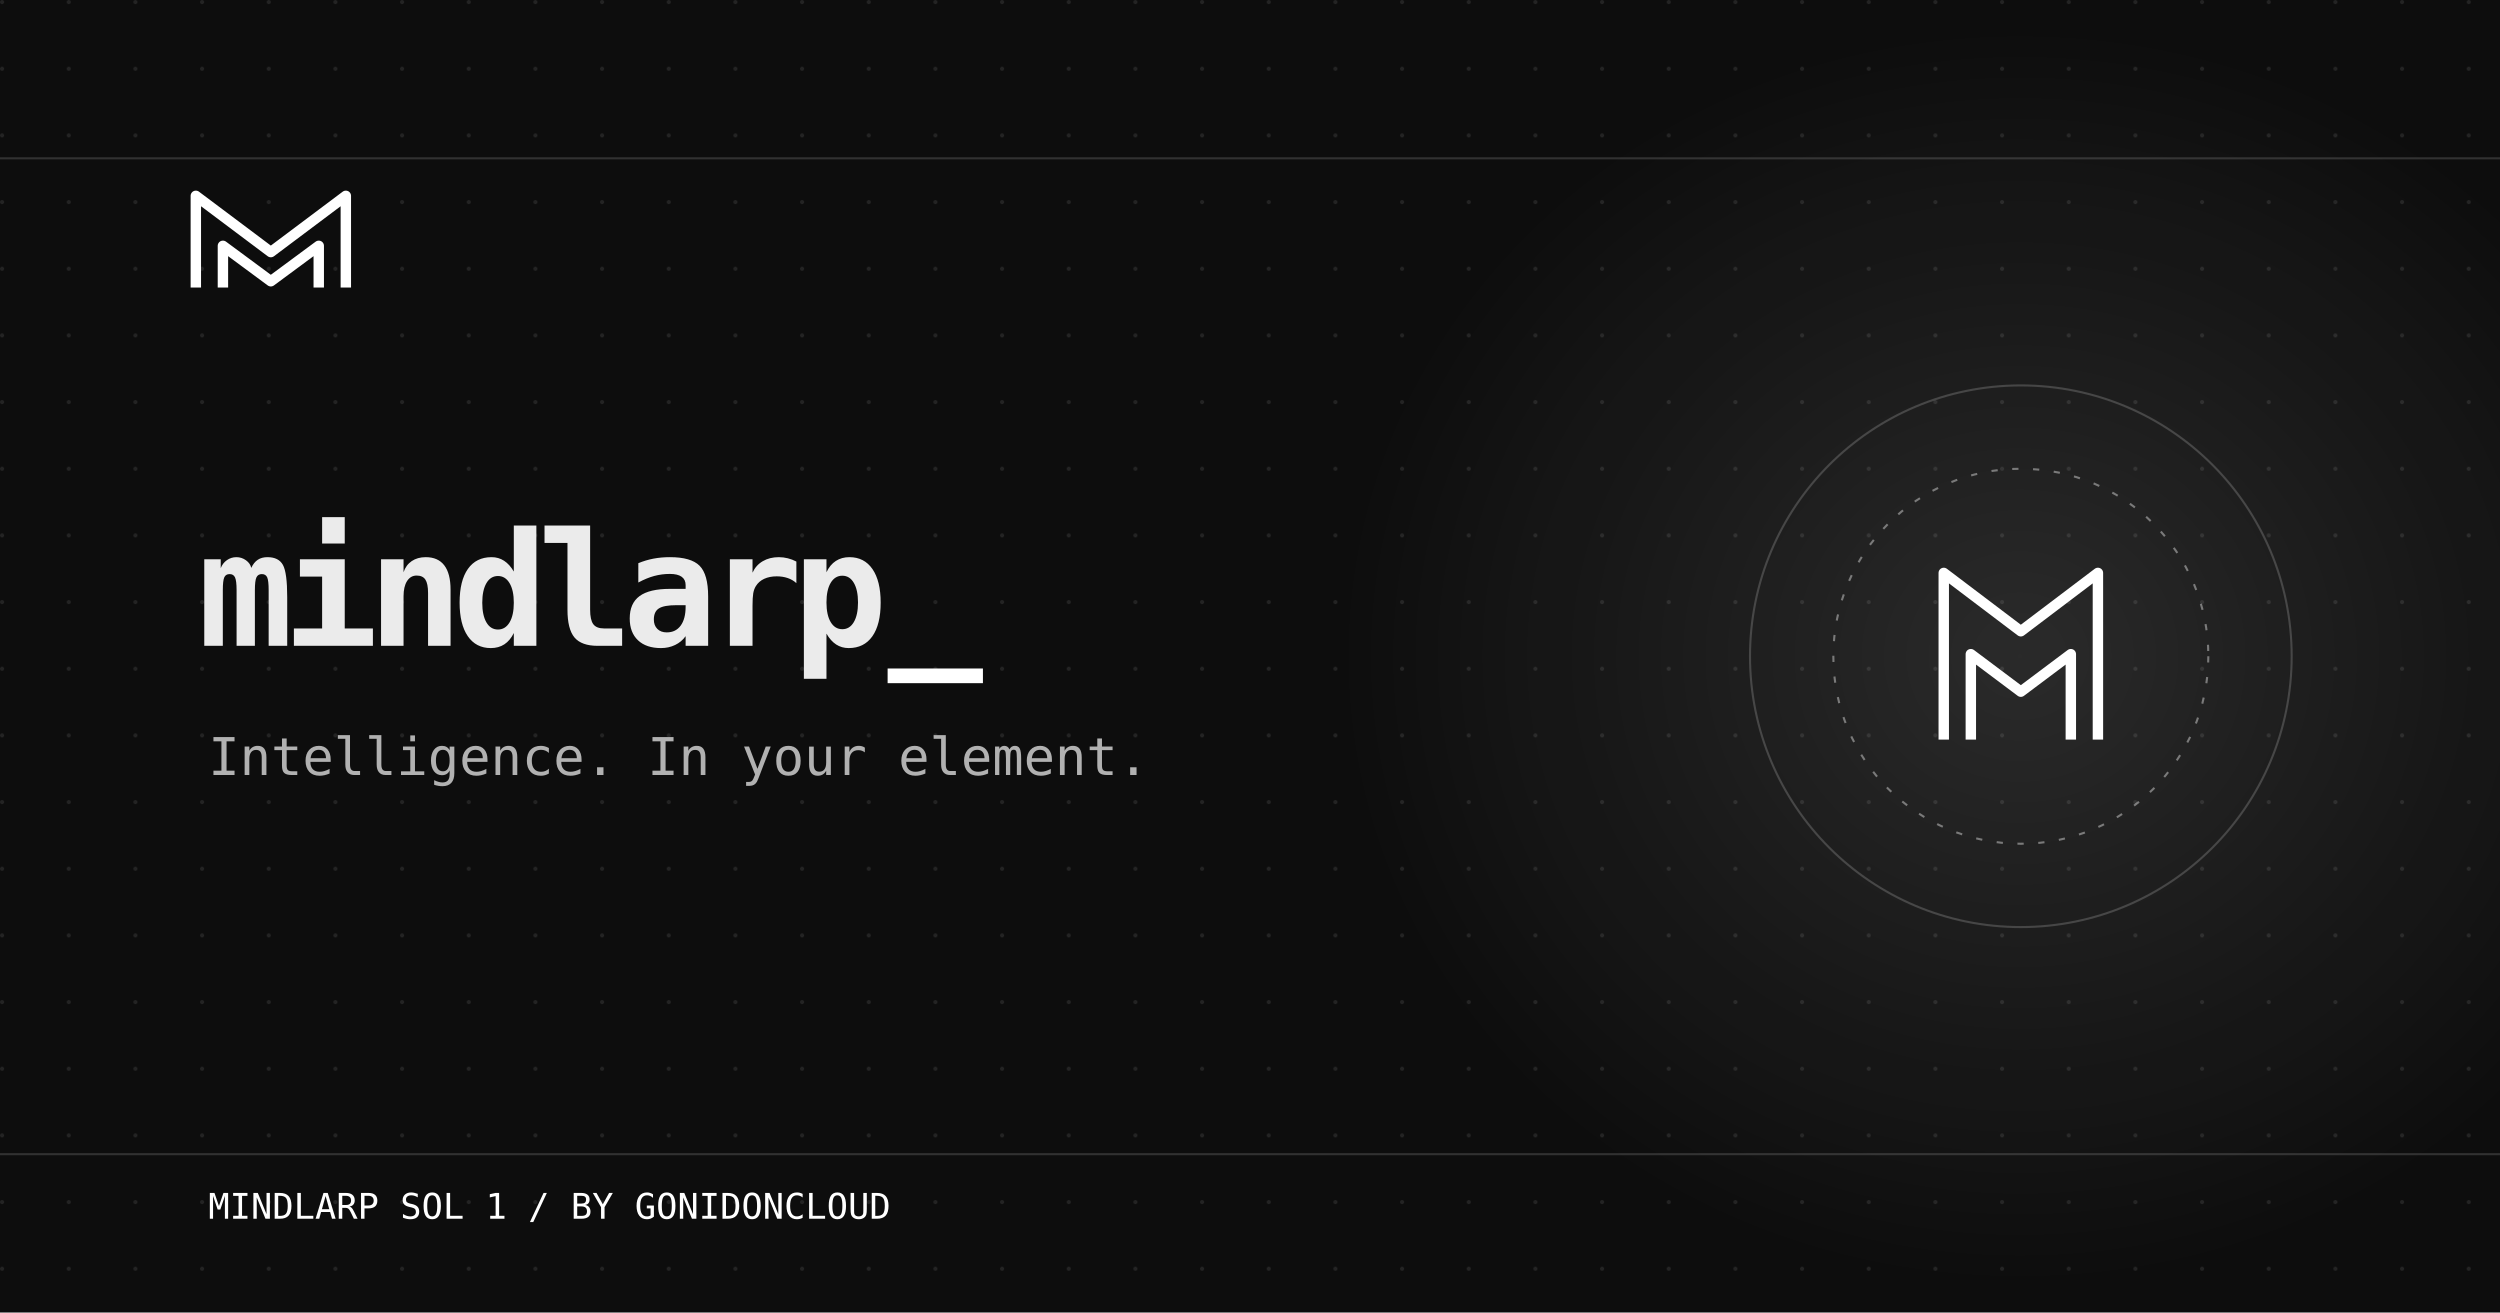
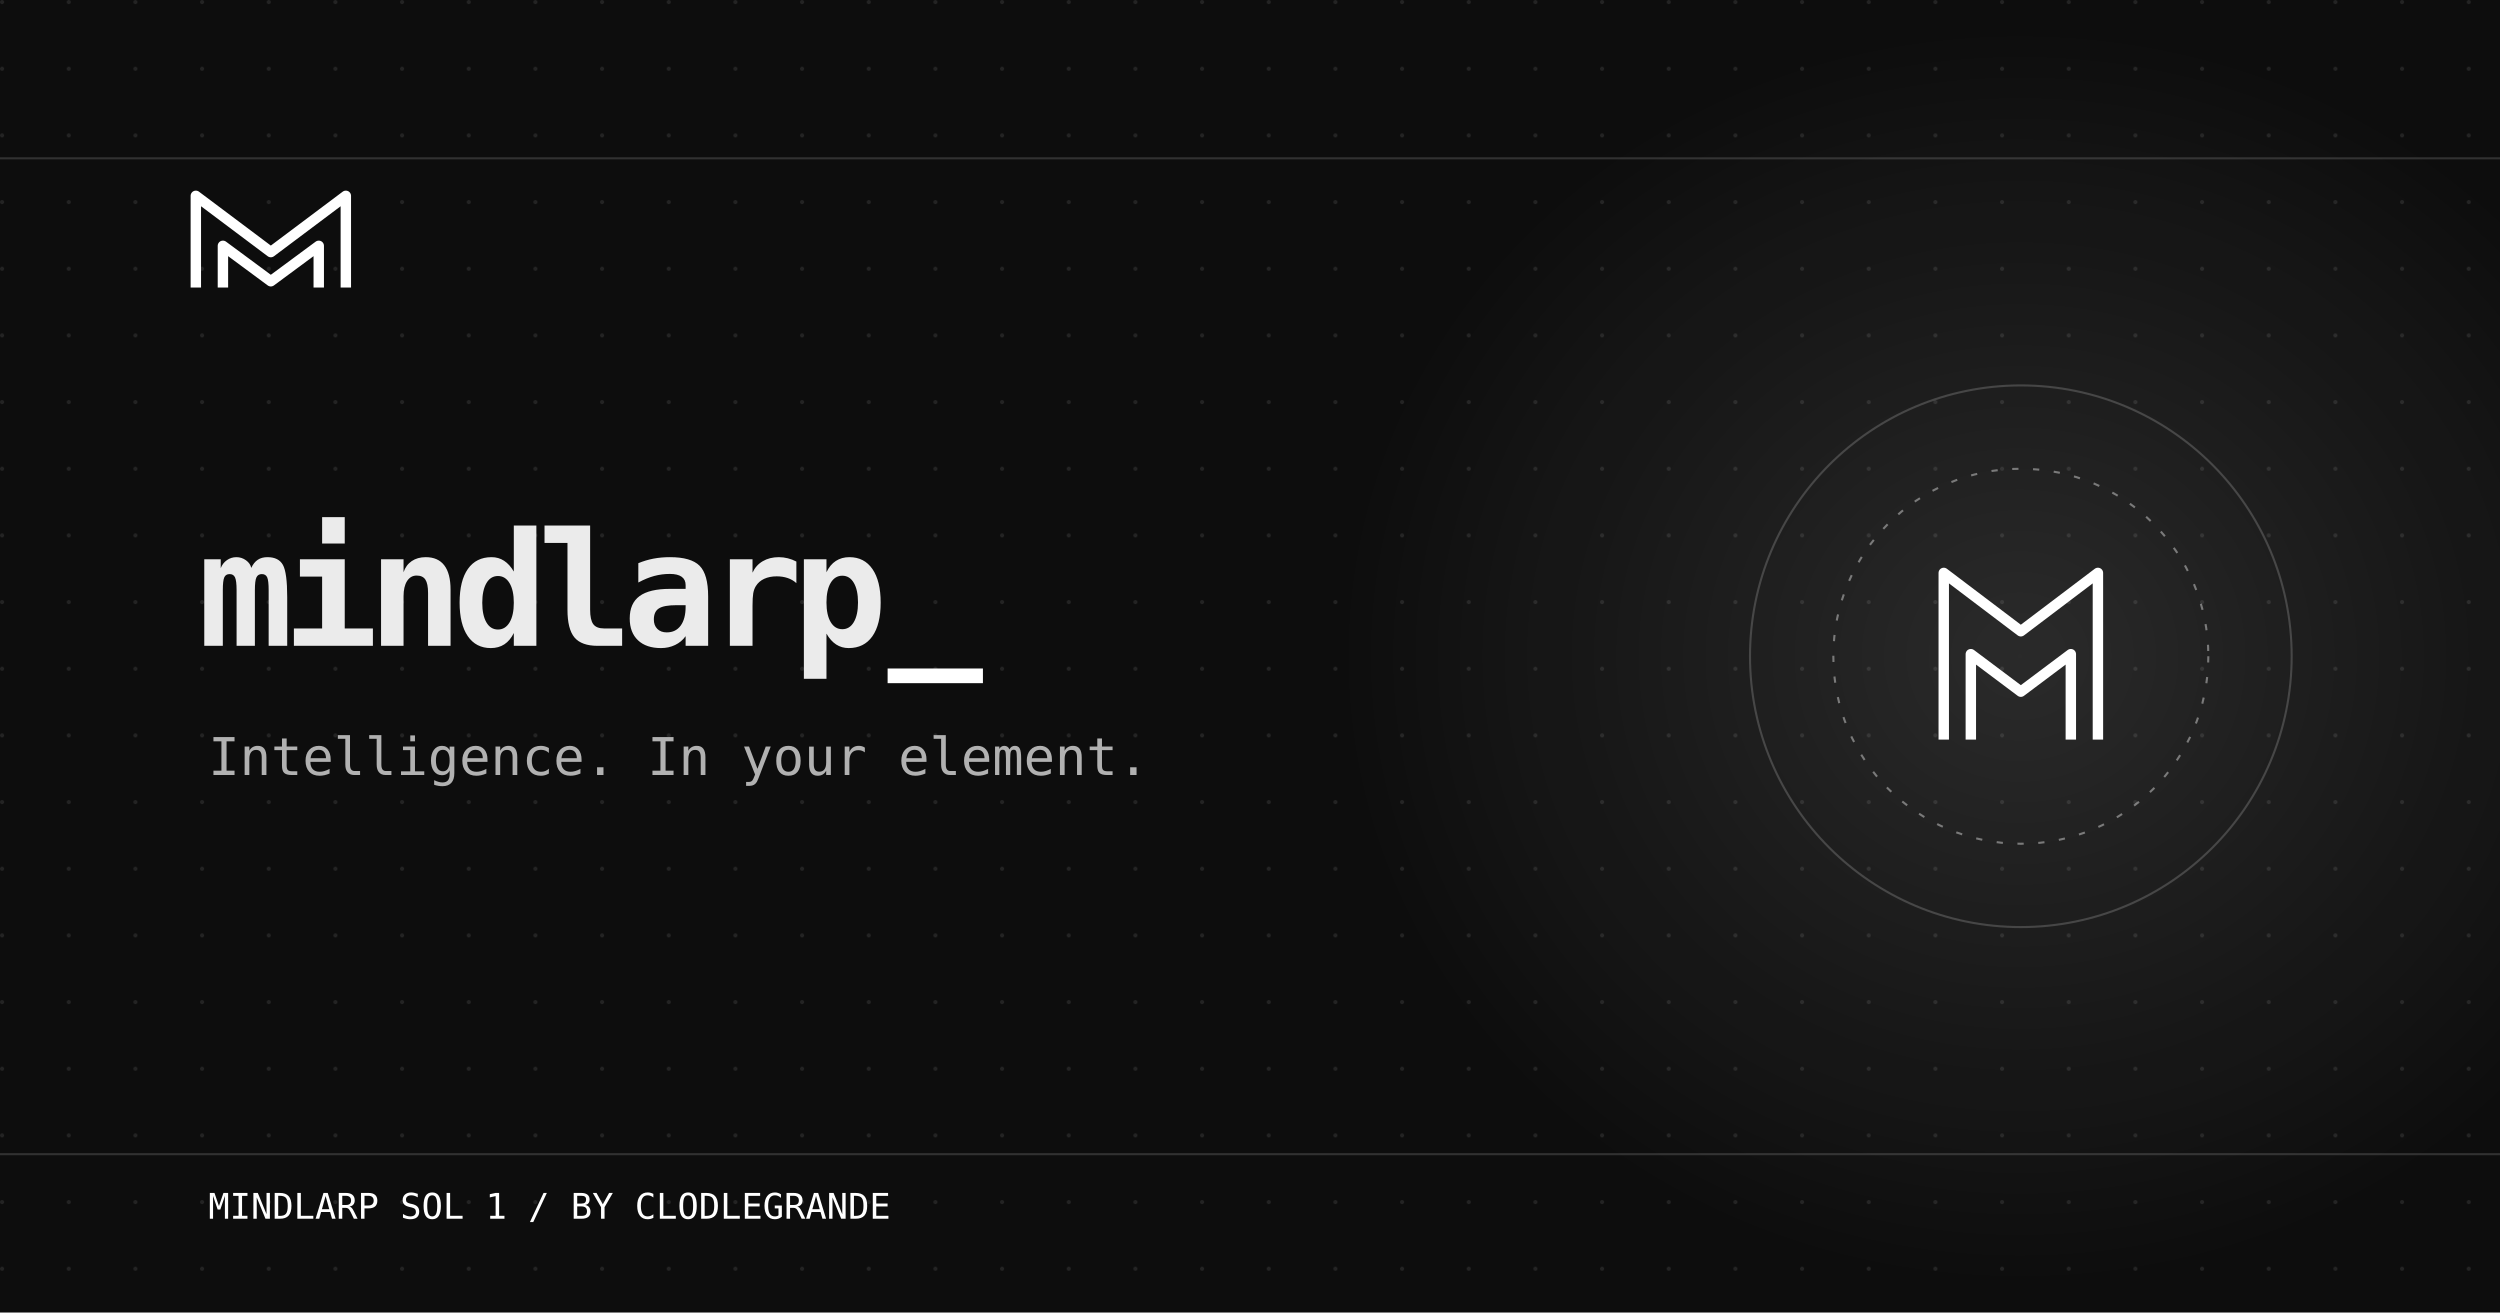
<svg xmlns="http://www.w3.org/2000/svg" width="1200" height="630" viewBox="0 0 1200 630">
  <defs>
    <pattern id="dots" width="32" height="32" patternUnits="userSpaceOnUse">
      <circle cx="1" cy="1" r="1" fill="#ffffff" opacity=".09" />
    </pattern>
    <radialGradient id="glow">
      <stop stop-color="#ffffff" stop-opacity=".12" />
      <stop offset="1" stop-color="#ffffff" stop-opacity="0" />
    </radialGradient>
  </defs>
  <rect width="1200" height="630" fill="#0d0d0d" />
  <rect width="1200" height="630" fill="url(#dots)" />
  <ellipse cx="970" cy="315" rx="330" ry="300" fill="url(#glow)" />
  <path d="M0 76h1200M0 554h1200" stroke="#ffffff" opacity=".15" />
  <path d="M94 138V94l36 27 36-27v44M107 138v-20l23 17 23-17v20" fill="none" stroke="#ffffff" stroke-width="5" stroke-linejoin="round" />
  <text x="95" y="310" fill="#ebebeb" font-family="monospace" font-size="76" font-weight="600" letter-spacing="-5">mindlarp<tspan fill="#ffffff">_</tspan>
  </text>
  <text x="100" y="372" fill="#b1b1b1" font-family="monospace" font-size="25">Intelligence. In your element.</text>
-   <text x="100" y="585" fill="#ffffff" font-family="monospace" font-size="17">MINDLARP SOL 1 / BY GONIDONCLOUD</text>
+   <text x="100" y="585" fill="#ffffff" font-family="monospace" font-size="17">MINDLARP SOL 1 / BY CLODLEGRANDE</text>
  <circle cx="970" cy="315" r="130" fill="none" stroke="#ffffff" opacity=".18" />
  <circle cx="970" cy="315" r="90" fill="none" stroke="#ffffff" stroke-dasharray="3 7" opacity=".4" />
  <path d="M933 355v-80l37 28 37-28v80M946 355v-41l24 18 24-18v41" fill="none" stroke="#ffffff" stroke-width="5" stroke-linejoin="round" />
</svg>
